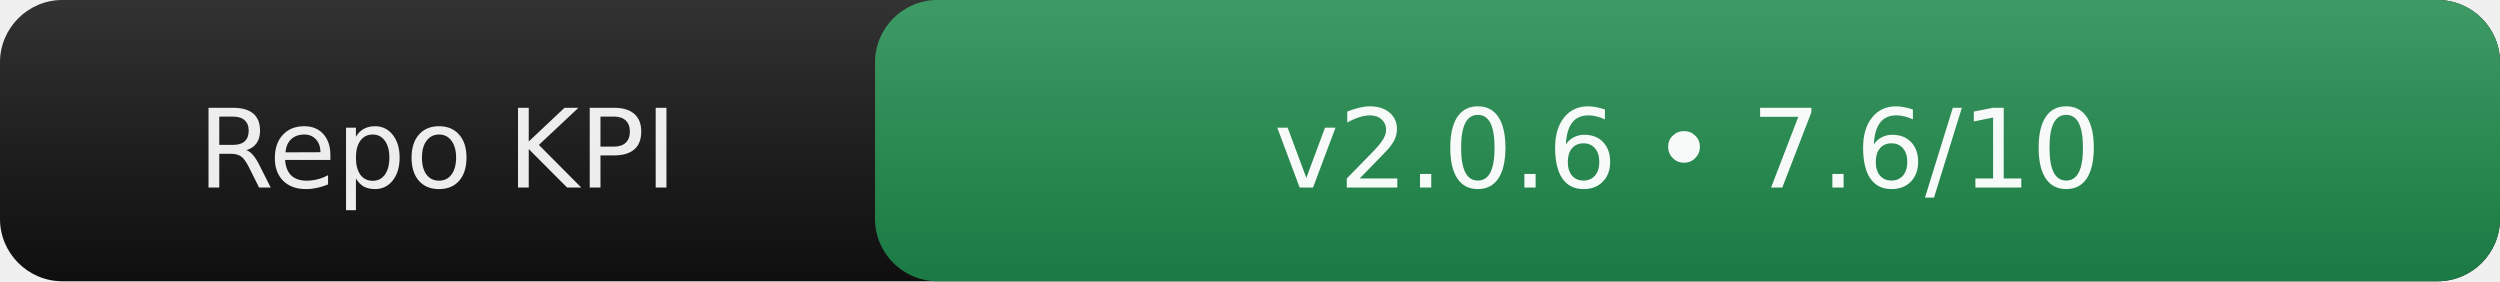
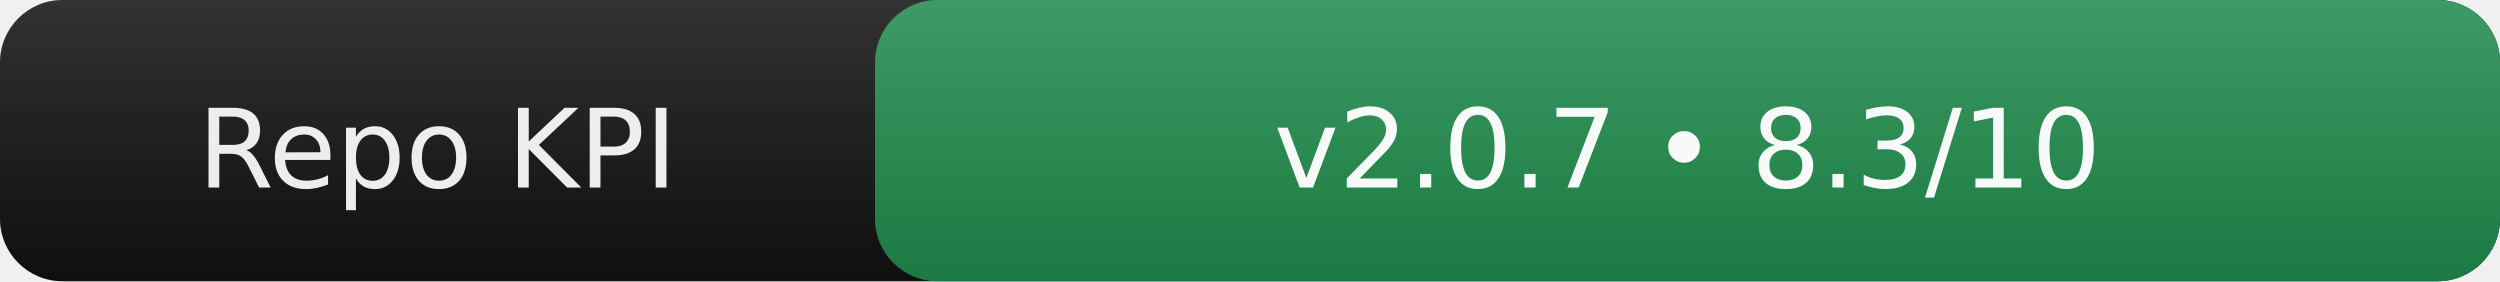
- <svg xmlns="http://www.w3.org/2000/svg" width="320" height="36" role="img" aria-label="Repo KPI v2.0.6">
+ <svg xmlns="http://www.w3.org/2000/svg" width="320" height="36" role="img" aria-label="Repo KPI v2.0.7">
  <linearGradient id="g" x2="0" y2="100%">
    <stop offset="0" stop-color="#fff" stop-opacity=".14" />
    <stop offset="1" stop-color="#000" stop-opacity=".12" />
  </linearGradient>
  <rect rx="8" width="320" height="36" fill="#111" />
  <rect rx="8" x="112" width="208" height="36" fill="#1F8B4C" />
  <rect rx="8" width="320" height="36" fill="url(#g)" />
  <g fill="#fff" text-anchor="middle" font-family="DejaVu Sans,Verdana,Geneva,sans-serif" font-size="14">
    <text x="56" y="24" fill="#fff" opacity=".92">Repo KPI</text>
-     <text x="216" y="24" fill="#fff" opacity=".96">v2.0.6 • 7.6/10</text>
+     <text x="216" y="24" fill="#fff" opacity=".96">v2.0.7 • 8.3/10</text>
  </g>
</svg>
